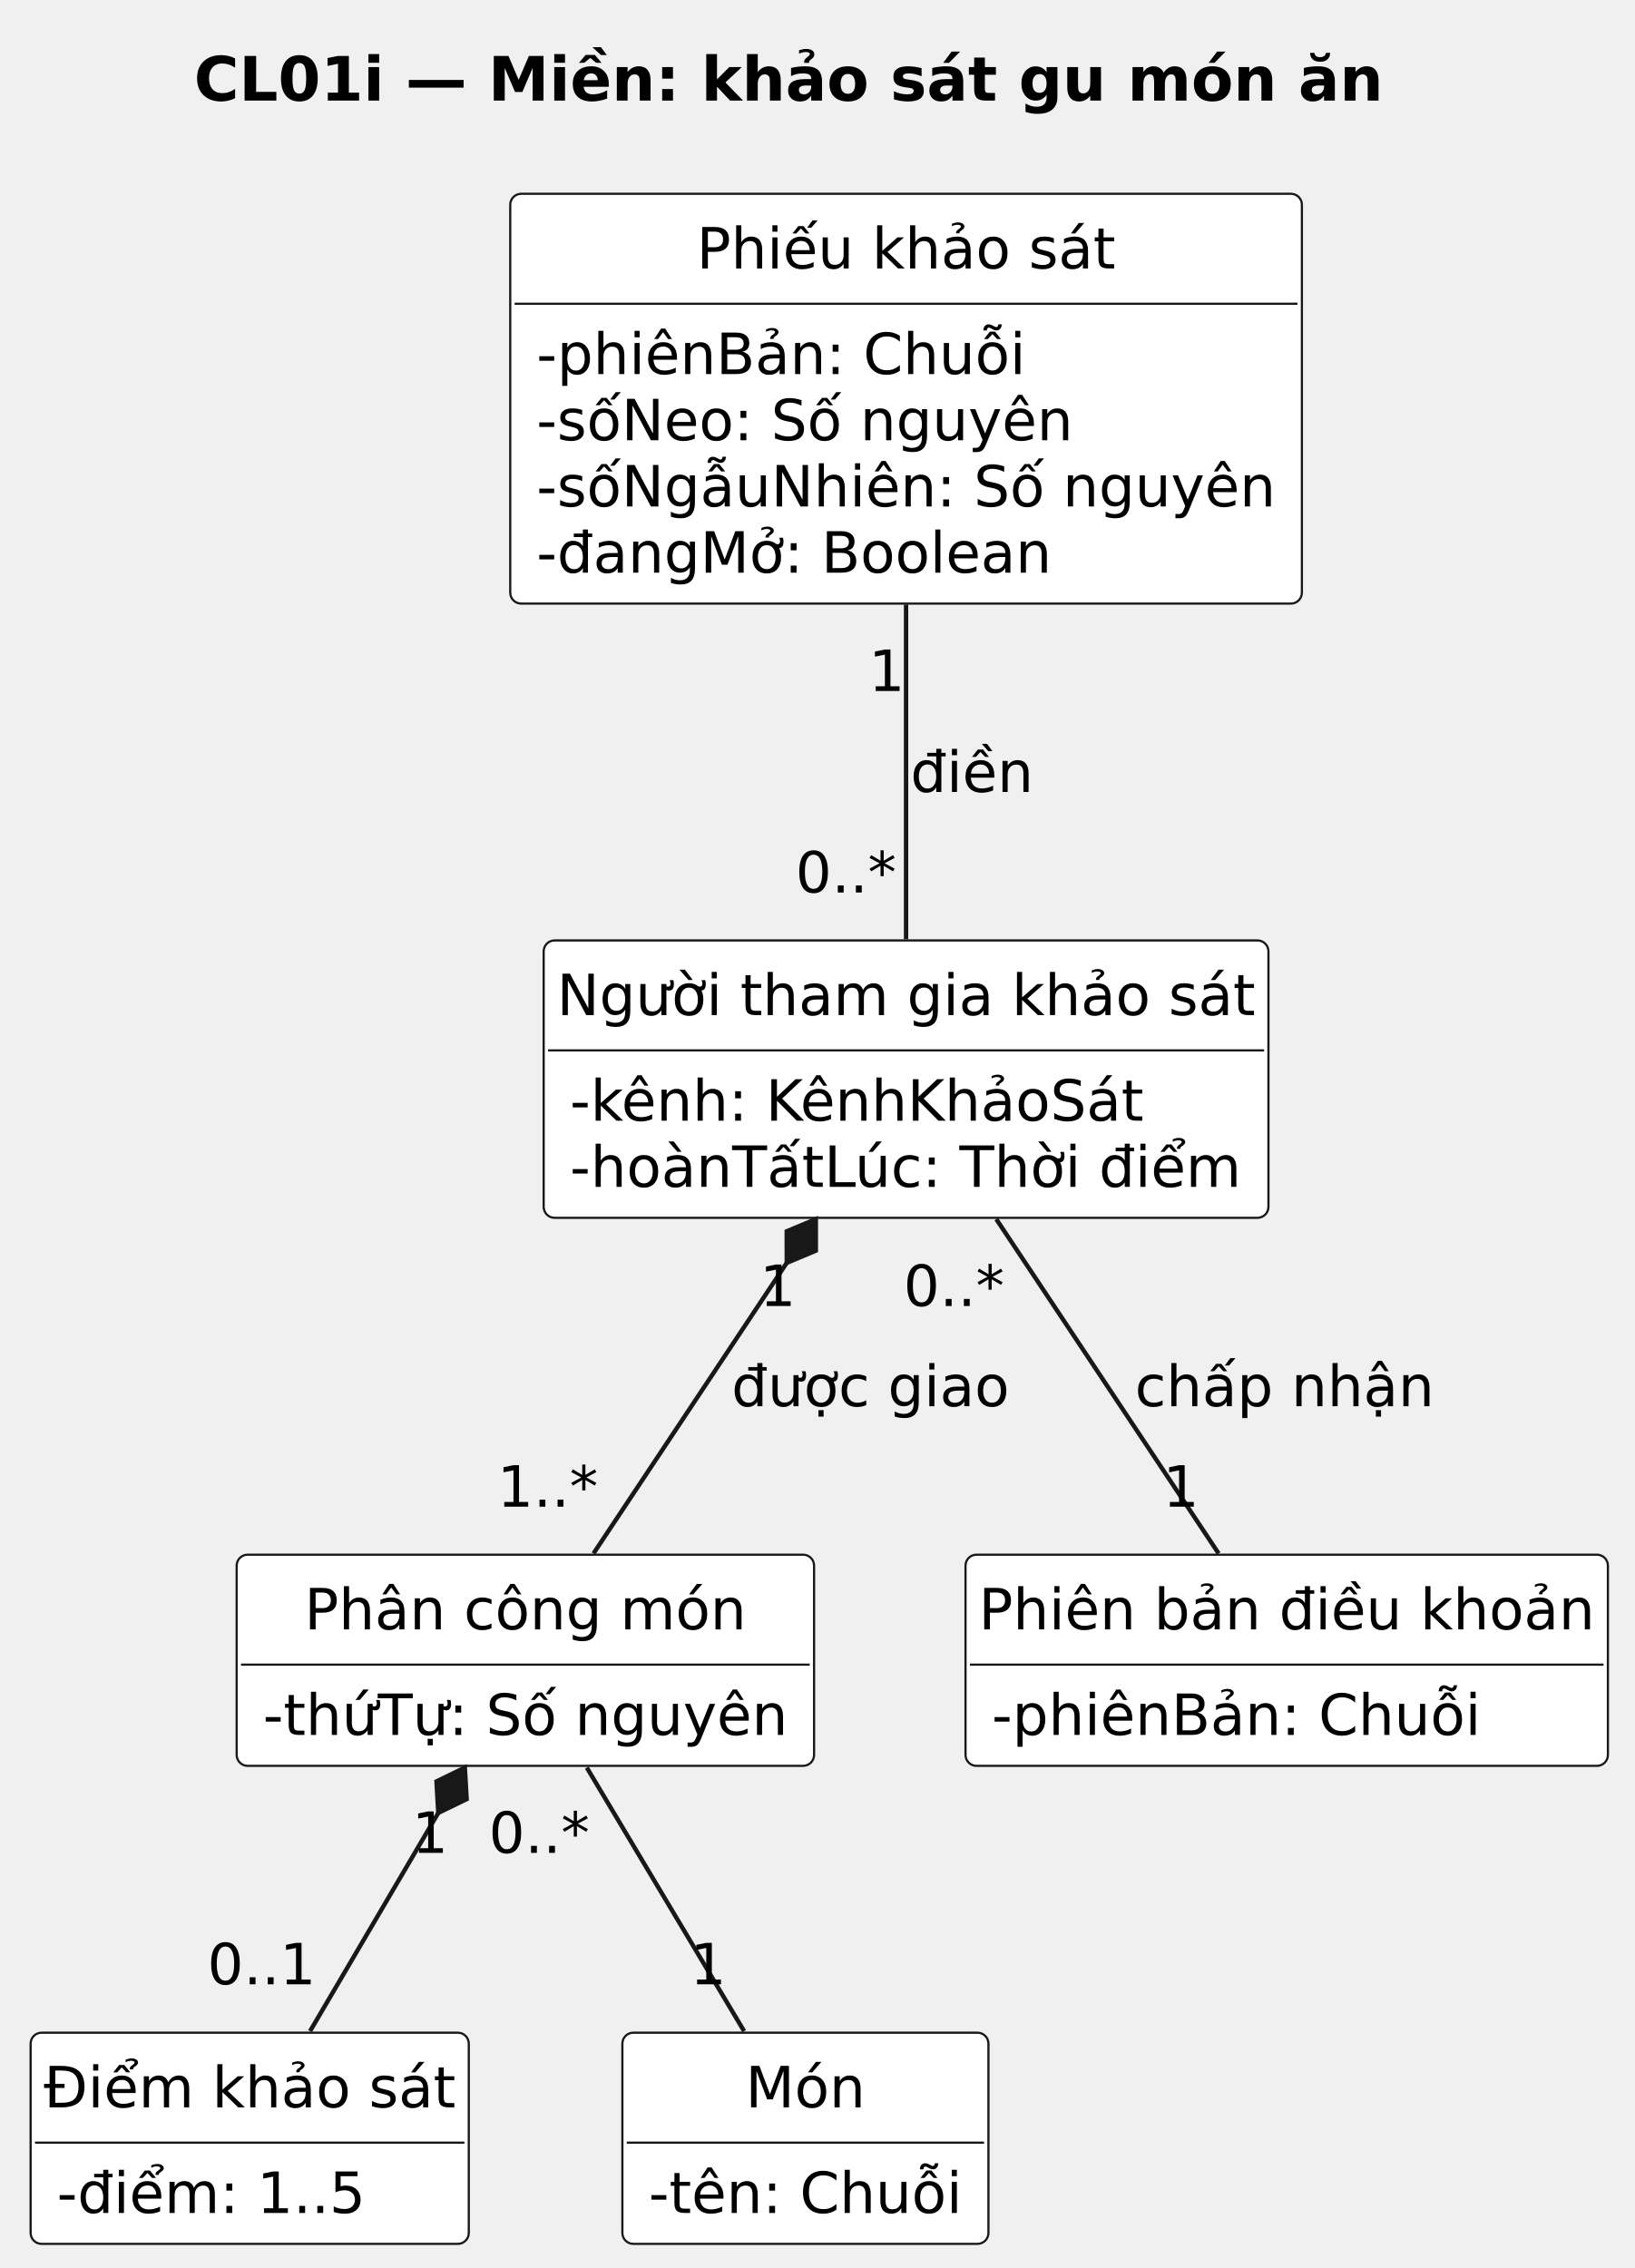
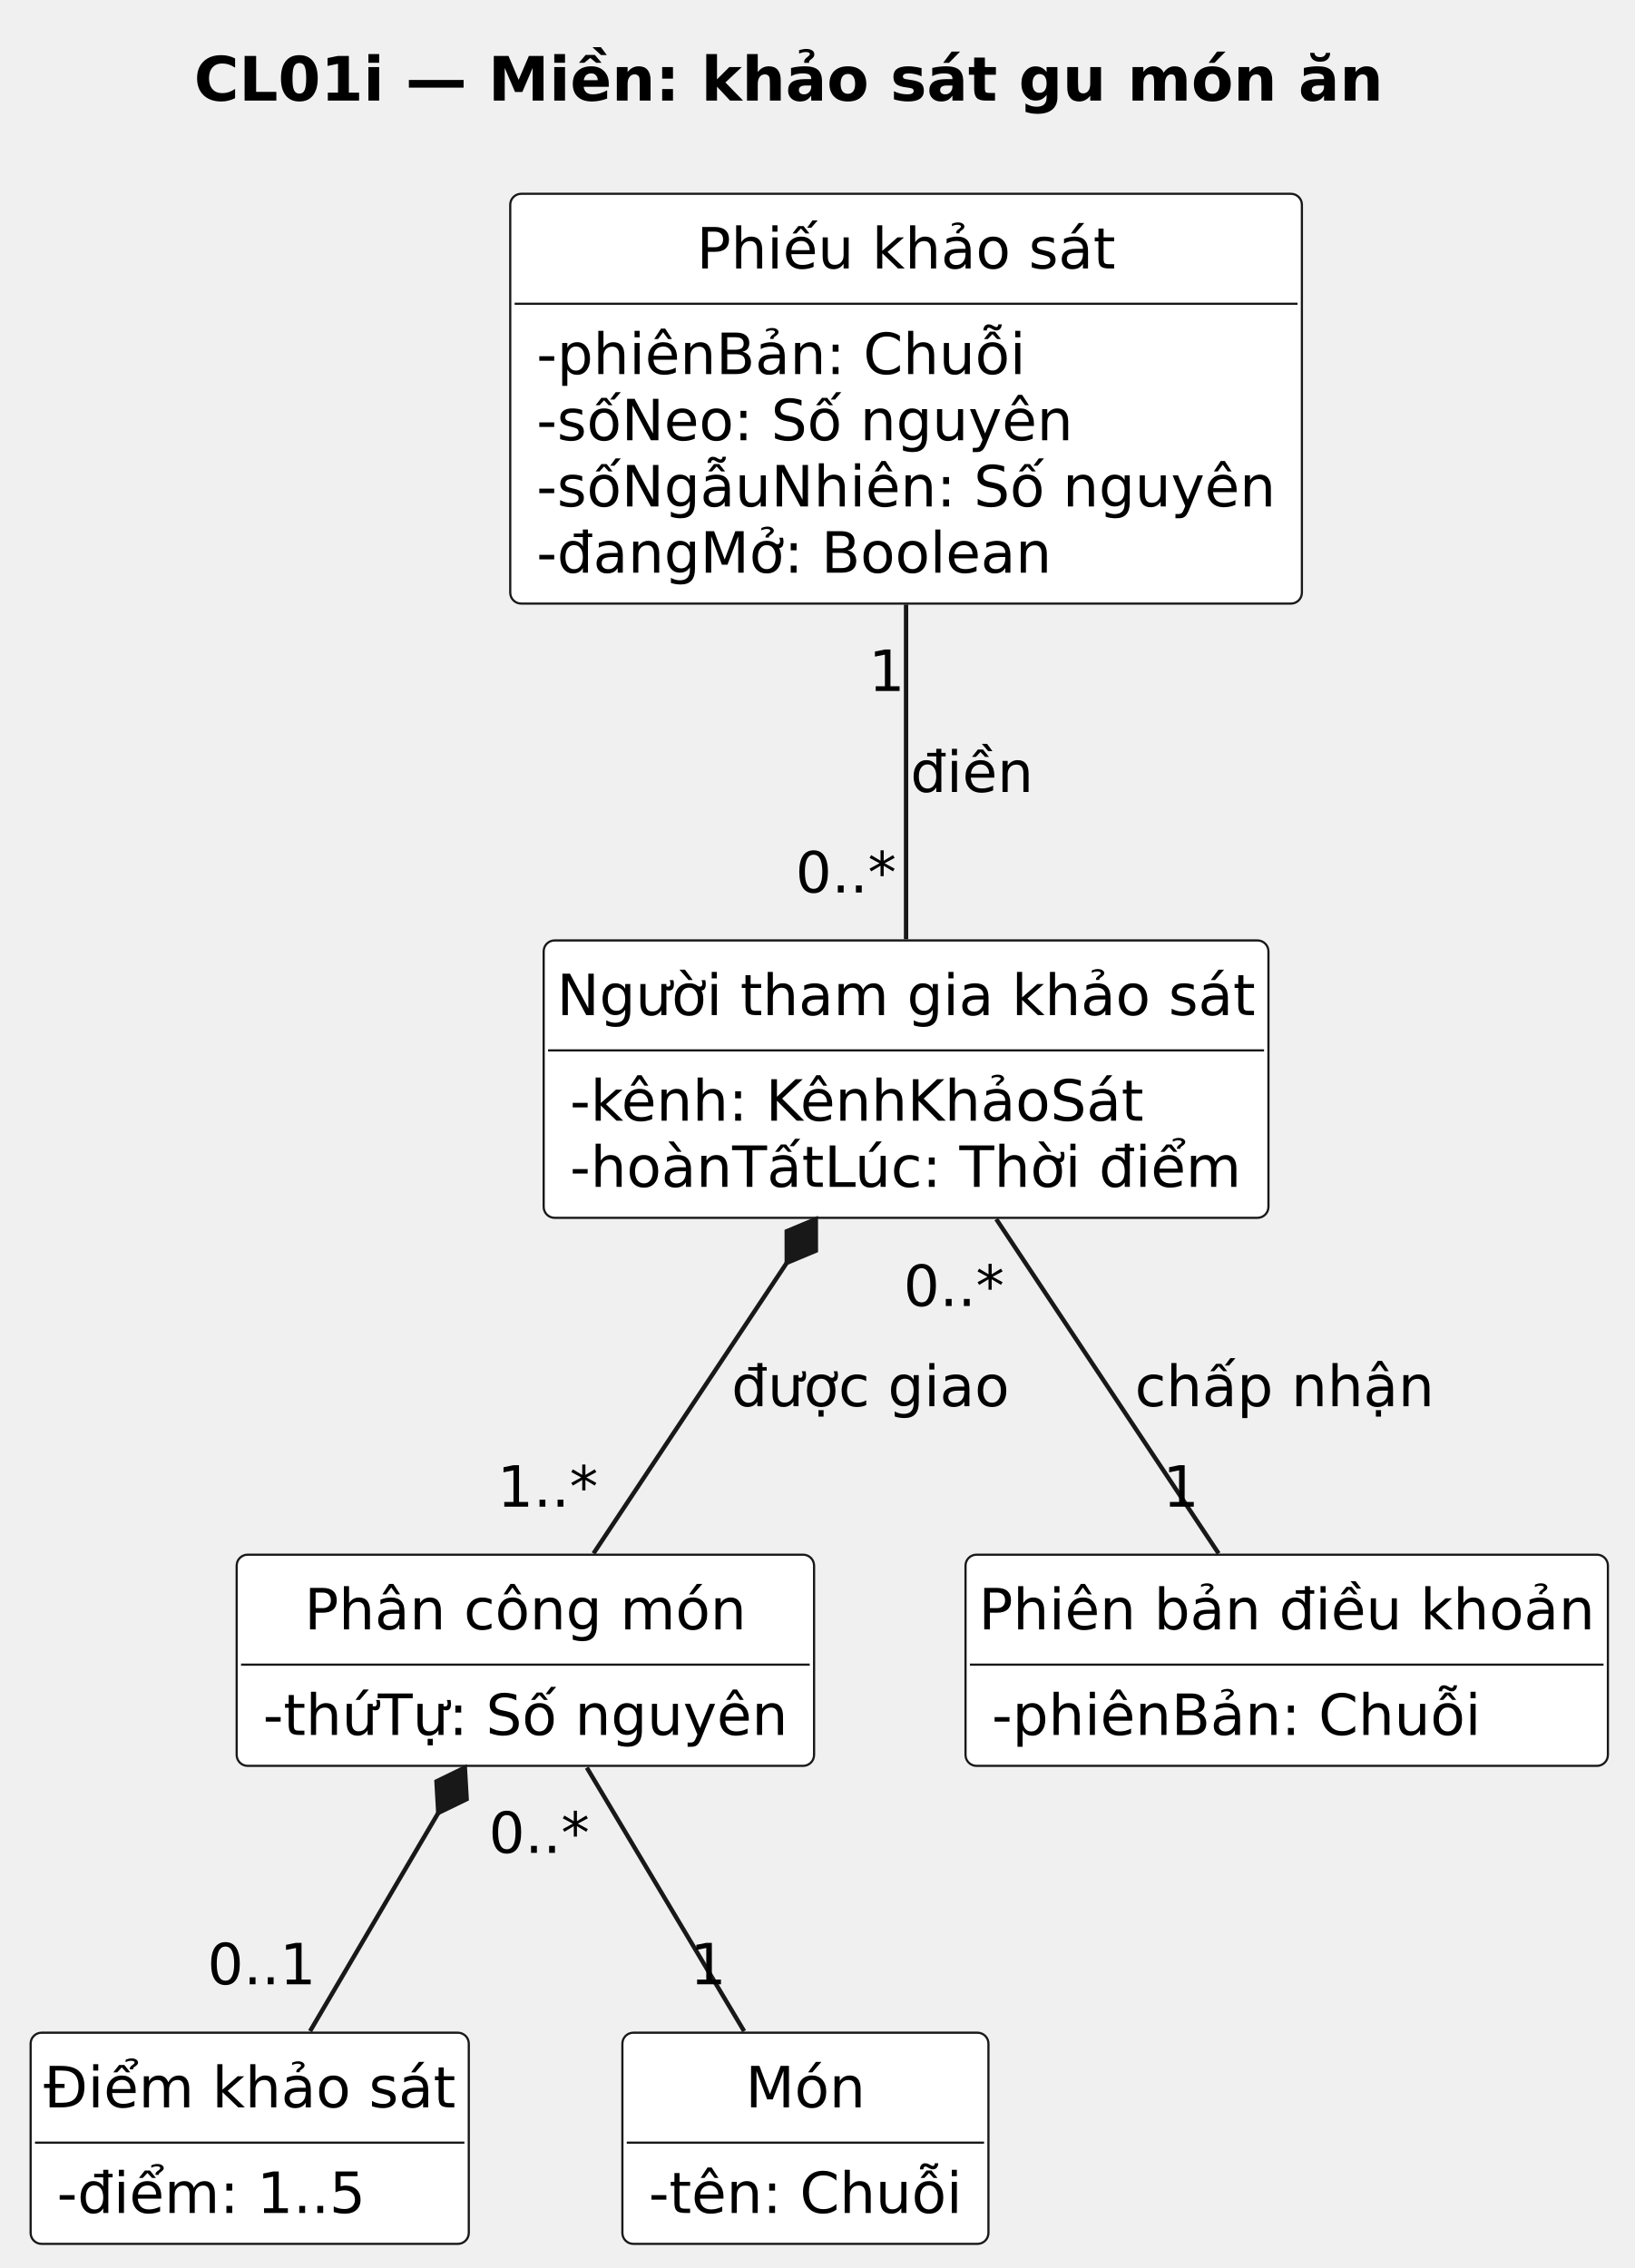
<svg xmlns="http://www.w3.org/2000/svg" contentStyleType="text/css" height="594.688px" preserveAspectRatio="none" style="width:428px;height:594px;background:#FFFFFF;" version="1.1" viewBox="0 0 428 594" width="428.542px" zoomAndPan="magnify">
  <defs />
  <g>
    <text fill="#000000" font-family="DejaVu Sans" font-size="16.042" font-weight="bold" lengthAdjust="spacing" textLength="311.41" x="50.814" y="26.349">CL01i — Miền: khảo sát gu món ăn</text>
    <g id="elem_PKS">
      <rect codeLine="13" fill="#FFFFFF" height="107.323" id="PKS" rx="2.865" ry="2.865" style="stroke:#181818;stroke-width:0.573;" width="207.309" x="133.616" y="50.757" />
      <text fill="#000000" font-family="DejaVu Sans" font-size="14.896" lengthAdjust="spacing" textLength="109.675" x="182.432" y="70.313">Phiếu khảo sát</text>
      <line style="stroke:#181818;stroke-width:0.573;" x1="134.762" x2="339.778" y1="79.555" y2="79.555" />
      <text fill="#000000" font-family="DejaVu Sans" font-size="14.896" lengthAdjust="spacing" textLength="128.091" x="140.491" y="97.965">-phiênBản: Chuỗi</text>
      <text fill="#000000" font-family="DejaVu Sans" font-size="14.896" lengthAdjust="spacing" textLength="140.485" x="140.491" y="115.305">-sốNeo: Số nguyên</text>
      <text fill="#000000" font-family="DejaVu Sans" font-size="14.896" lengthAdjust="spacing" textLength="193.559" x="140.491" y="132.644">-sốNgẫuNhiên: Số nguyên</text>
      <text fill="#000000" font-family="DejaVu Sans" font-size="14.896" lengthAdjust="spacing" textLength="134.892" x="140.491" y="149.984">-đangMở: Boolean</text>
    </g>
    <g id="elem_NTG">
      <rect codeLine="19" fill="#FFFFFF" height="72.644" id="NTG" rx="2.865" ry="2.865" style="stroke:#181818;stroke-width:0.573;" width="189.794" x="142.37" y="246.305" />
      <text fill="#000000" font-family="DejaVu Sans" font-size="14.896" lengthAdjust="spacing" textLength="182.91" x="145.812" y="265.861">Người tham gia khảo sát</text>
      <line style="stroke:#181818;stroke-width:0.573;" x1="143.516" x2="331.018" y1="275.103" y2="275.103" />
      <text fill="#000000" font-family="DejaVu Sans" font-size="14.896" lengthAdjust="spacing" textLength="151.489" x="149.245" y="293.513">-kênh: KênhKhảoSát</text>
      <text fill="#000000" font-family="DejaVu Sans" font-size="14.896" lengthAdjust="spacing" textLength="176.044" x="149.245" y="310.852">-hoànTấtLúc: Thời điểm</text>
    </g>
    <g id="elem_PC">
      <rect codeLine="23" fill="#FFFFFF" height="55.304" id="PC" rx="2.865" ry="2.865" style="stroke:#181818;stroke-width:0.573;" width="151.202" x="61.978" y="407.18" />
      <text fill="#000000" font-family="DejaVu Sans" font-size="14.896" lengthAdjust="spacing" textLength="115.726" x="79.716" y="426.736">Phân công món</text>
      <line style="stroke:#181818;stroke-width:0.573;" x1="63.124" x2="212.034" y1="435.978" y2="435.978" />
      <text fill="#000000" font-family="DejaVu Sans" font-size="14.896" lengthAdjust="spacing" textLength="137.452" x="68.853" y="454.388">-thứTự: Số nguyên</text>
    </g>
    <g id="elem_DKS">
      <rect codeLine="26" fill="#FFFFFF" height="55.304" id="DKS" rx="2.865" ry="2.865" style="stroke:#181818;stroke-width:0.573;" width="114.739" x="8.021" y="532.374" />
      <text fill="#000000" font-family="DejaVu Sans" font-size="14.896" lengthAdjust="spacing" textLength="107.864" x="11.458" y="551.929">Điểm khảo sát</text>
      <line style="stroke:#181818;stroke-width:0.573;" x1="9.167" x2="121.614" y1="561.172" y2="561.172" />
      <text fill="#000000" font-family="DejaVu Sans" font-size="14.896" lengthAdjust="spacing" textLength="80.822" x="14.896" y="579.582">-điểm: 1..5</text>
    </g>
    <g id="elem_MON">
      <rect codeLine="29" fill="#FFFFFF" height="55.304" id="MON" rx="2.865" ry="2.865" style="stroke:#181818;stroke-width:0.573;" width="95.859" x="162.983" y="532.374" />
      <text fill="#000000" font-family="DejaVu Sans" font-size="14.896" lengthAdjust="spacing" textLength="31.406" x="195.21" y="551.929">Món</text>
      <line style="stroke:#181818;stroke-width:0.573;" x1="164.129" x2="257.696" y1="561.172" y2="561.172" />
      <text fill="#000000" font-family="DejaVu Sans" font-size="14.896" lengthAdjust="spacing" textLength="82.109" x="169.858" y="579.582">-tên: Chuỗi</text>
    </g>
    <g id="elem_PB">
      <rect codeLine="32" fill="#FFFFFF" height="55.304" id="PB" rx="2.865" ry="2.865" style="stroke:#181818;stroke-width:0.573;" width="168.22" x="252.84" y="407.18" />
      <text fill="#000000" font-family="DejaVu Sans" font-size="14.896" lengthAdjust="spacing" textLength="161.345" x="256.277" y="426.736">Phiên bản điều khoản</text>
      <line style="stroke:#181818;stroke-width:0.573;" x1="253.985" x2="419.914" y1="435.978" y2="435.978" />
      <text fill="#000000" font-family="DejaVu Sans" font-size="14.896" lengthAdjust="spacing" textLength="128.091" x="259.715" y="454.388">-phiênBản: Chuỗi</text>
    </g>
    <g id="link_PKS_NTG">
      <path codeLine="36" d="M237.268,158.339 C237.268,186.676 237.268,220.856 237.268,245.995 " fill="none" id="PKS-NTG" style="stroke:#181818;stroke-width:1.146;" />
      <text fill="#000000" font-family="DejaVu Sans" font-size="14.896" lengthAdjust="spacing" textLength="32.199" x="238.413" y="207.423">điền</text>
      <text fill="#000000" font-family="DejaVu Sans" font-size="14.896" lengthAdjust="spacing" textLength="9.477" x="227.478" y="180.968">1</text>
      <text fill="#000000" font-family="DejaVu Sans" font-size="14.896" lengthAdjust="spacing" textLength="26.395" x="208.323" y="233.746">0..*</text>
    </g>
    <g id="link_NTG_PC">
      <path codeLine="37" d="M206.027,330.744 C188.175,357.591 171.669,382.407 155.421,406.859 " fill="none" id="NTG-backto-PC" style="stroke:#181818;stroke-width:1.146;" />
      <polygon fill="#181818" points="213.641,319.294,206.017,322.481,206.027,330.744,213.65,327.557,213.641,319.294" style="stroke:#181818;stroke-width:1.146;" />
      <text fill="#000000" font-family="DejaVu Sans" font-size="14.896" lengthAdjust="spacing" textLength="72.77" x="191.56" y="368.298">được giao</text>
-       <text fill="#000000" font-family="DejaVu Sans" font-size="14.896" lengthAdjust="spacing" textLength="9.477" x="198.951" y="342.047">1</text>
      <text fill="#000000" font-family="DejaVu Sans" font-size="14.896" lengthAdjust="spacing" textLength="26.395" x="130.209" y="394.603">1..*</text>
    </g>
    <g id="link_PC_MON">
      <path codeLine="38" d="M153.668,462.947 C165.894,483.446 182.634,511.496 194.86,531.972 " fill="none" id="PC-MON" style="stroke:#181818;stroke-width:1.146;" />
      <text fill="#000000" font-family="DejaVu Sans" font-size="14.896" lengthAdjust="spacing" textLength="26.395" x="127.992" y="485.281">0..*</text>
      <text fill="#000000" font-family="DejaVu Sans" font-size="14.896" lengthAdjust="spacing" textLength="9.477" x="180.702" y="519.697">1</text>
    </g>
    <g id="link_PC_DKS">
      <path codeLine="39" d="M114.773,474.806 C102.742,495.305 93.225,511.496 81.194,531.972 " fill="none" id="PC-backto-DKS" style="stroke:#181818;stroke-width:1.146;" />
      <polygon fill="#181818" points="121.733,462.947,114.301,466.557,114.773,474.806,122.206,471.197,121.733,462.947" style="stroke:#181818;stroke-width:1.146;" />
-       <text fill="#000000" font-family="DejaVu Sans" font-size="14.896" lengthAdjust="spacing" textLength="9.477" x="107.878" y="485.281">1</text>
      <text fill="#000000" font-family="DejaVu Sans" font-size="14.896" lengthAdjust="spacing" textLength="28.424" x="54.307" y="519.697">0..1</text>
    </g>
    <g id="link_NTG_PB">
      <path codeLine="40" d="M260.895,319.294 C278.735,346.141 302.855,382.407 319.115,406.859 " fill="none" id="NTG-PB" style="stroke:#181818;stroke-width:1.146;" />
      <text fill="#000000" font-family="DejaVu Sans" font-size="14.896" lengthAdjust="spacing" textLength="78.4" x="297.183" y="368.298">chấp nhận</text>
      <text fill="#000000" font-family="DejaVu Sans" font-size="14.896" lengthAdjust="spacing" textLength="26.395" x="236.602" y="342.047">0..*</text>
      <text fill="#000000" font-family="DejaVu Sans" font-size="14.896" lengthAdjust="spacing" textLength="9.477" x="304.521" y="394.603">1</text>
    </g>
  </g>
</svg>
